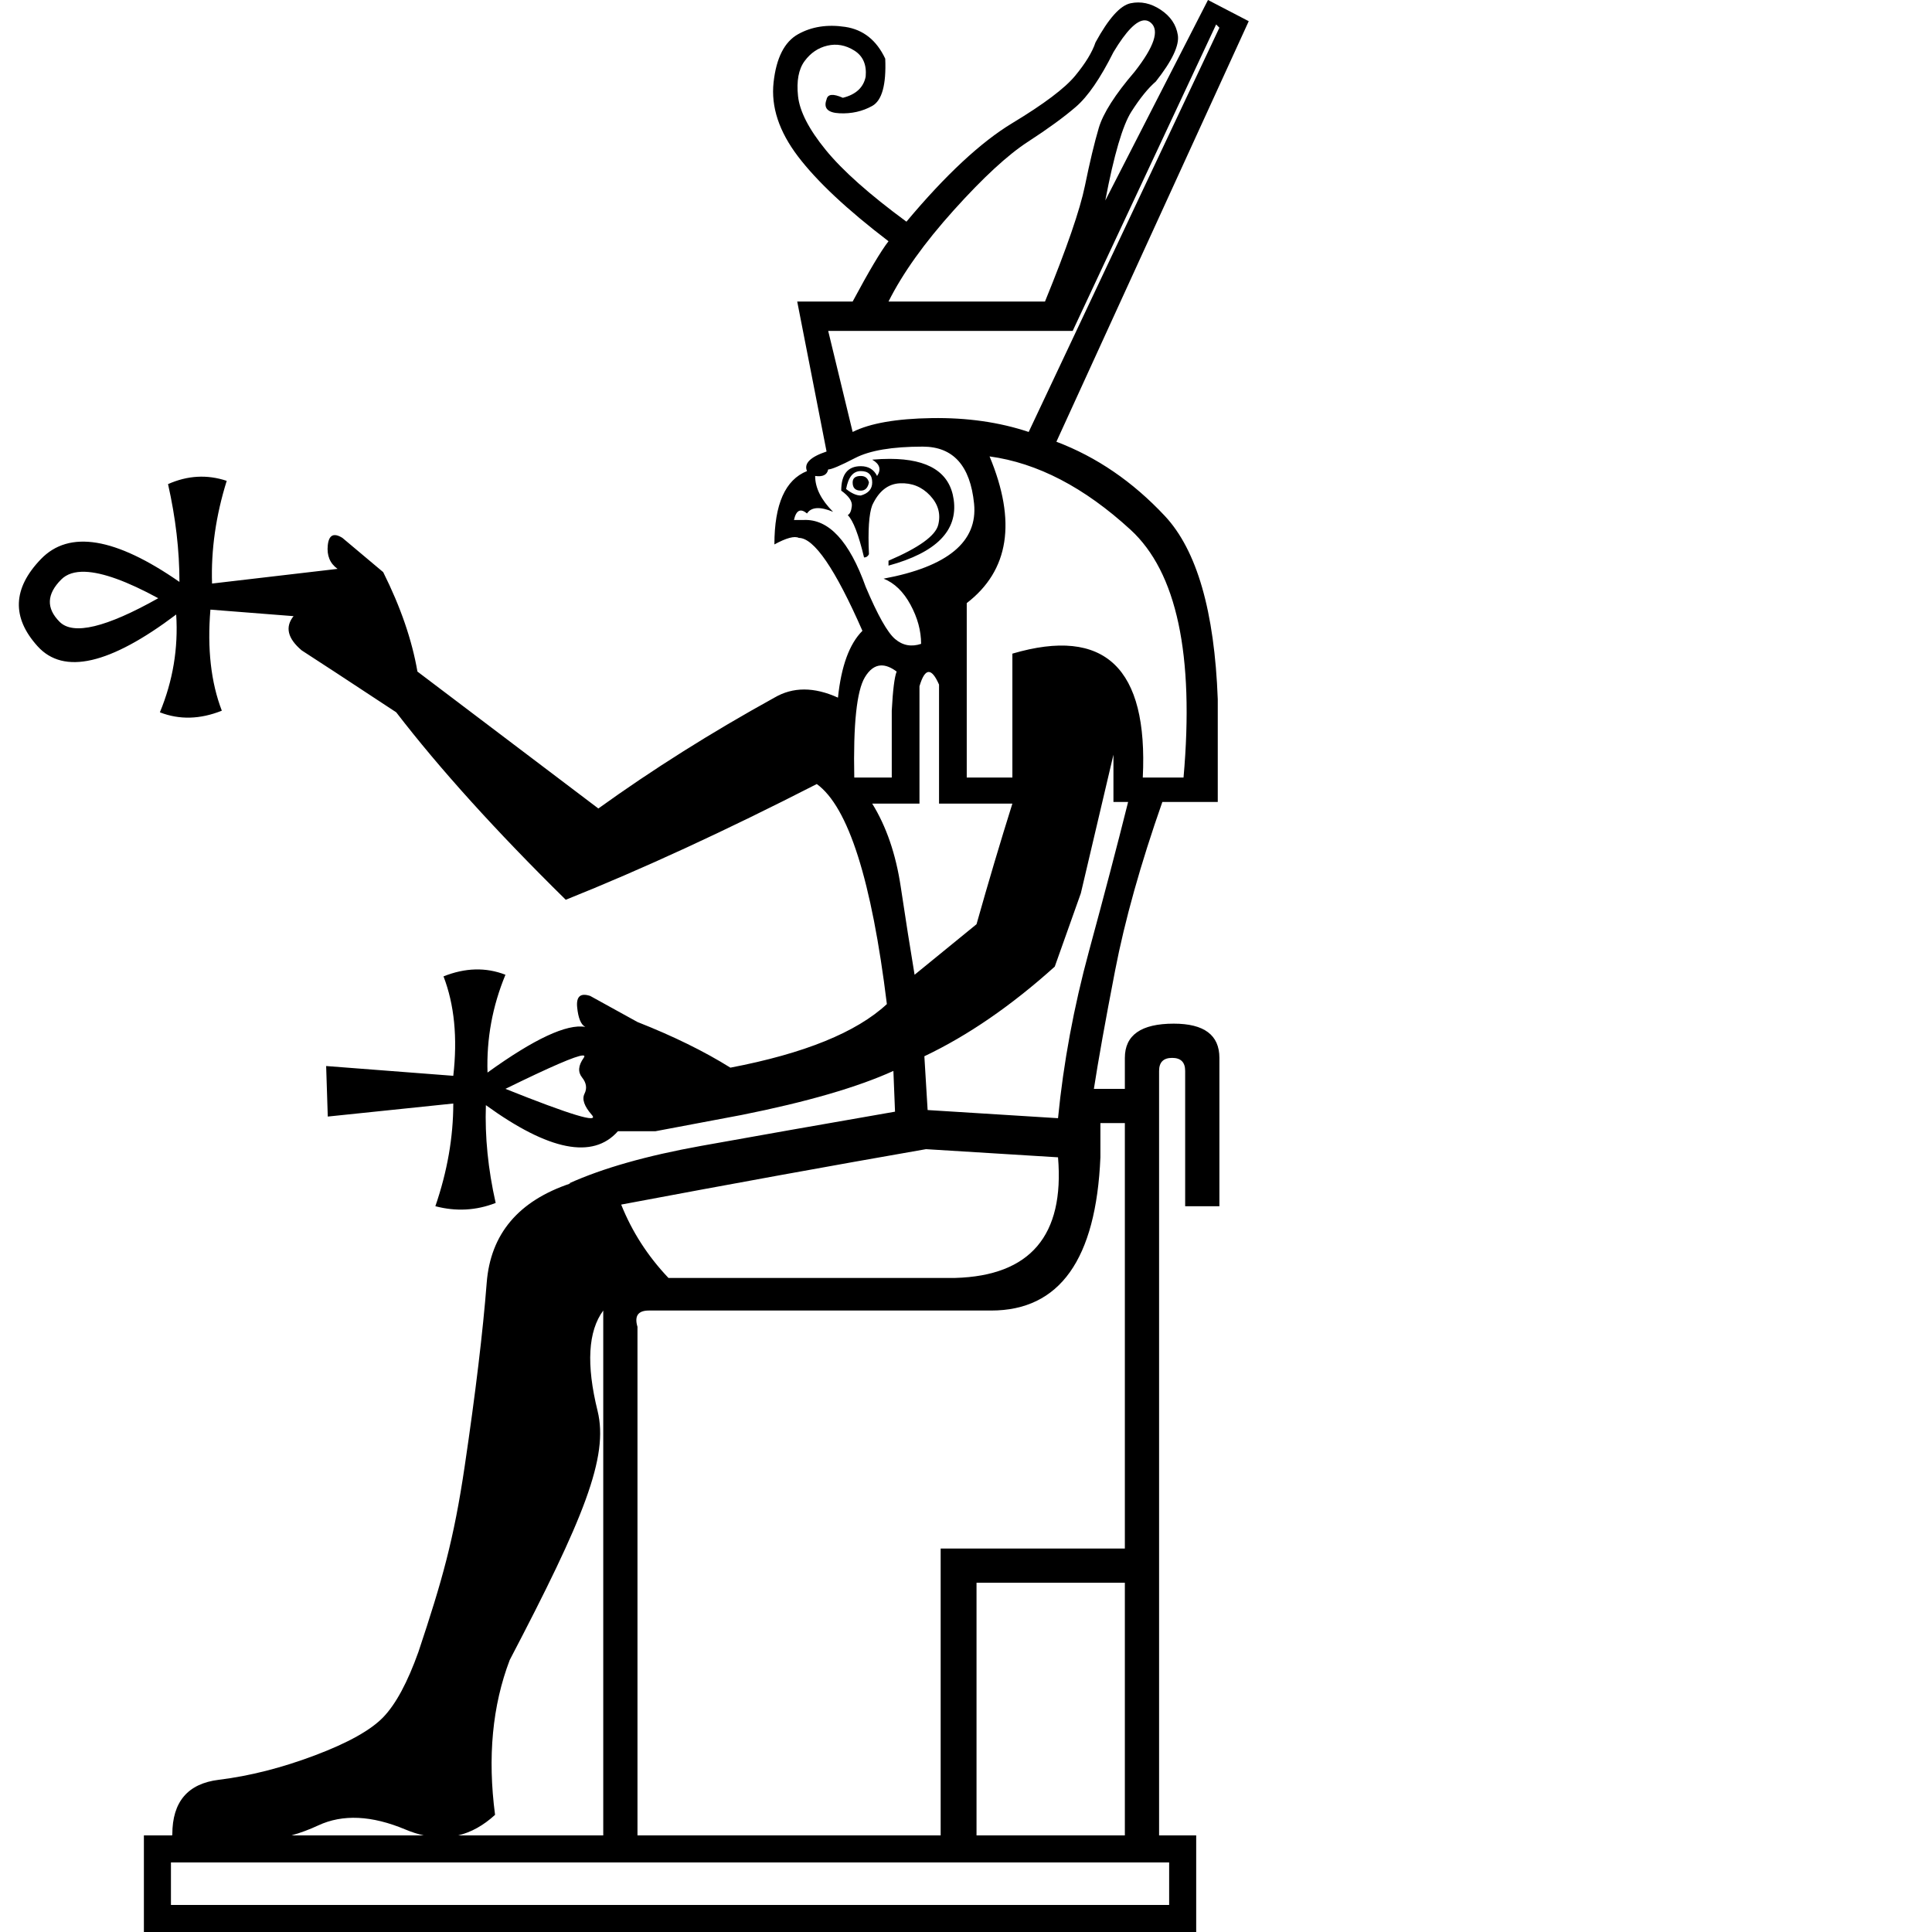
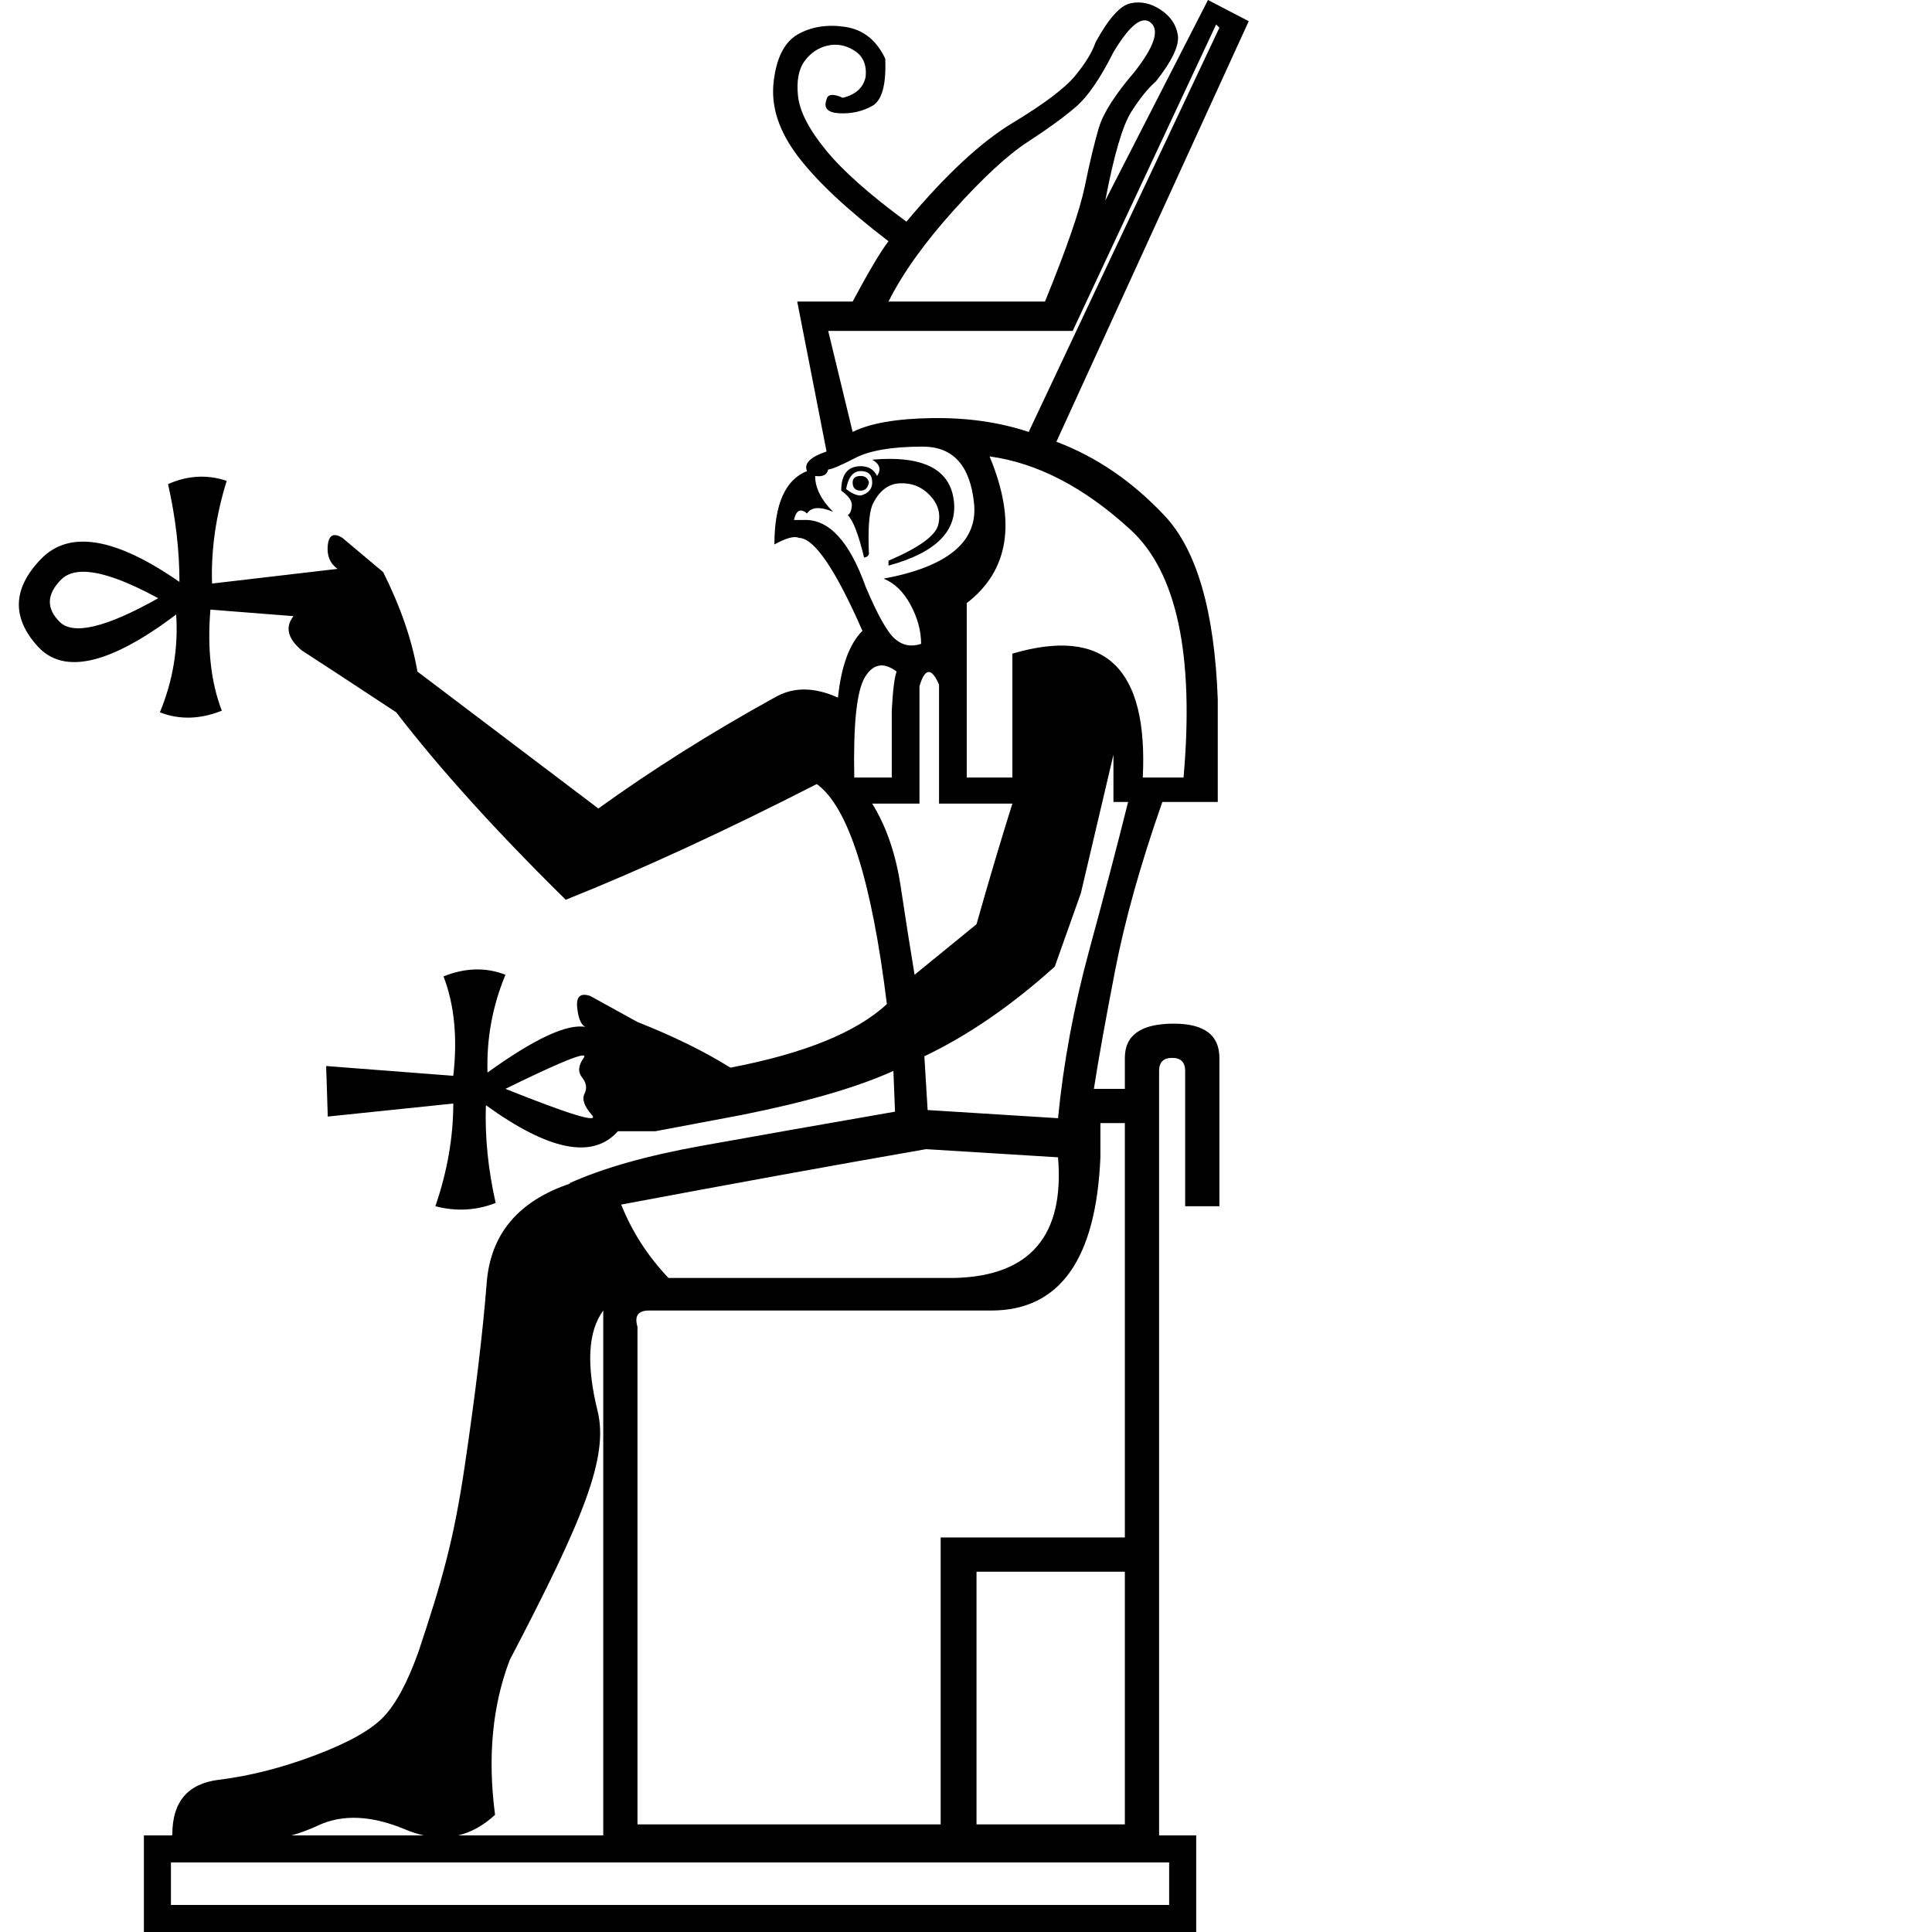
<svg xmlns="http://www.w3.org/2000/svg" width="1000" height="1000" version="1.1" id="svg1">
  <defs id="defs1" />
-   <path id="path1" style="fill:#000000;stroke:none;stroke-width:1" d="M 625.252 0 L 572.1 103.773 C 576.599 80.15 581.098 64.824 585.598 57.793 C 590.097 50.762 594.317 45.56 598.254 42.186 C 606.691 31.499 610.486 23.482 609.643 18.139 C 608.799 12.795 605.847 8.437 600.785 5.062 C 595.723 1.688 590.519 0.563 585.176 1.688 C 579.832 2.812 573.787 9.561 567.037 21.936 C 565.35 26.998 561.834 32.764 556.49 39.232 C 551.147 45.701 540.319 53.856 524.008 63.699 C 507.696 73.542 489.417 90.556 469.168 114.742 C 450.044 100.681 436.124 88.306 427.406 77.619 C 418.688 66.932 413.906 57.652 413.062 49.777 C 412.219 41.903 413.344 35.857 416.438 31.639 C 419.531 27.42 423.467 24.748 428.248 23.623 C 433.029 22.498 437.67 23.342 442.17 26.154 C 446.67 28.967 448.639 33.467 448.076 39.654 C 446.951 45.279 443.013 48.934 436.264 50.621 C 431.202 48.371 428.389 48.653 427.826 51.465 C 426.139 55.965 428.389 58.355 434.576 58.637 C 440.763 58.918 446.389 57.652 451.451 54.84 C 456.513 52.028 458.762 43.872 458.199 30.373 C 453.7 20.811 446.81 15.328 437.529 13.922 C 428.249 12.516 420.093 13.78 413.062 17.717 C 406.032 21.654 401.812 29.952 400.406 42.607 C 399 55.263 403.219 68.057 413.062 80.994 C 422.906 93.931 438.513 108.556 459.887 124.867 C 455.95 129.929 449.763 140.335 441.326 156.084 L 412.641 156.084 L 427.826 233.703 C 419.389 236.515 416.016 239.891 417.703 243.828 C 406.454 248.328 400.828 260.984 400.828 281.795 C 407.015 278.42 411.234 277.295 413.484 278.42 C 421.359 278.42 432.327 294.449 446.389 326.51 C 439.639 333.259 435.42 344.79 433.732 361.102 C 421.358 355.477 410.39 355.477 400.828 361.102 C 368.205 379.1 337.832 398.224 309.709 418.473 L 216.061 347.602 C 213.248 331.29 207.341 314.136 198.342 296.137 L 177.25 278.42 C 172.75 275.608 170.219 276.873 169.656 282.217 C 169.094 287.56 170.781 291.637 174.719 294.449 L 109.754 302.043 C 109.191 284.607 111.723 266.889 117.348 248.891 C 107.223 245.516 97.099 246.078 86.975 250.578 C 90.912 268.014 92.881 284.888 92.881 301.199 C 59.696 278.138 35.79 274.2 21.166 289.387 C 6.542 304.573 5.979 319.62 19.479 334.525 C 32.978 349.431 56.883 343.946 91.193 318.072 C 92.318 335.509 89.505 352.384 82.756 368.695 C 92.88 372.633 103.567 372.351 114.816 367.852 C 109.192 353.227 107.223 335.79 108.91 315.541 L 151.939 318.916 C 147.44 324.541 148.846 330.448 156.158 336.635 C 164.033 341.697 180.343 352.384 205.092 368.695 C 227.59 397.943 256.838 430.284 292.836 465.719 C 332.208 449.97 375.519 430.002 422.766 405.816 C 439.077 417.628 451.168 455.594 459.043 519.715 C 443.294 534.339 416.296 545.307 378.049 552.619 C 364.55 544.182 348.52 536.308 329.959 528.996 L 305.492 515.498 C 300.43 513.811 298.18 515.778 298.742 521.402 C 299.305 527.027 300.711 530.402 302.961 531.527 C 293.399 529.84 276.524 537.714 252.338 555.15 C 251.775 537.714 254.87 520.841 261.619 504.529 C 251.495 500.592 240.808 500.873 229.559 505.373 C 235.183 519.997 236.871 537.152 234.621 556.838 L 168.812 551.775 L 169.656 577.932 L 234.621 571.182 C 234.621 588.618 231.527 606.335 225.34 624.334 C 236.027 627.146 246.432 626.584 256.557 622.646 C 252.619 605.21 250.932 588.337 251.494 572.025 C 284.117 595.649 306.897 600.148 319.834 585.523 L 339.238 585.523 L 383.955 577.088 C 417.703 570.338 443.857 562.744 462.418 554.307 L 463.262 575.4 C 424.452 582.15 390.986 588.055 362.863 593.117 C 334.74 598.179 311.96 604.647 294.523 612.521 L 295.367 612.521 C 268.369 621.521 253.885 638.677 251.916 663.988 C 249.947 689.299 246.152 720.936 240.527 758.902 C 234.903 796.869 228.964 817.864 216.59 854.986 C 210.965 870.735 204.919 881.985 198.451 888.734 C 191.983 895.484 180.171 902.092 163.016 908.561 C 145.861 915.029 129.267 919.248 113.236 921.217 C 97.206 923.185 89.191 932.607 89.191 949.48 C 89.12 949.659 89.1 949.833 89.131 950 L 74.48 950 L 74.48 1000 L 619.148 1000 L 619.148 950 L 599.941 950 L 599.941 554.307 C 599.941 549.807 602.19 547.559 606.689 547.559 C 611.189 547.559 613.439 549.807 613.439 554.307 L 613.439 624.334 L 631.158 624.334 L 631.158 547.559 C 631.158 535.747 623.282 529.84 607.533 529.84 C 590.659 529.84 582.223 535.747 582.223 547.559 L 582.223 563.588 L 566.193 563.588 C 568.443 548.964 572.098 528.574 577.16 502.42 C 582.222 476.265 590.38 447.158 601.629 415.098 L 630.314 415.098 L 630.314 361.945 C 628.627 316.386 619.487 284.747 602.895 267.029 C 586.302 249.312 567.598 236.515 546.787 228.641 L 646.344 10.969 L 625.252 0 z M 592.486 10.52 C 593.659 10.52 594.738 10.951 595.723 11.812 C 600.222 15.75 597.409 24.186 587.285 37.123 C 577.161 48.935 570.974 58.637 568.725 66.23 C 566.475 73.824 564.084 83.807 561.553 96.182 C 559.022 108.556 552.132 128.523 540.883 156.084 L 459.887 156.084 C 467.199 141.46 478.448 125.71 493.635 108.836 C 508.821 91.962 521.618 80.152 532.023 73.402 C 542.429 66.653 550.725 60.605 556.912 55.262 C 563.099 49.918 569.567 40.497 576.316 26.998 C 582.908 16.012 588.298 10.52 592.486 10.52 z M 629.471 12.656 L 631.158 14.344 L 532.445 223.578 C 517.259 218.516 500.526 216.127 482.246 216.408 C 463.966 216.689 450.326 219.078 441.326 223.578 L 428.67 171.27 L 555.225 171.27 L 629.471 12.656 z M 477.605 231.172 C 493.354 231.172 502.213 241.015 504.182 260.701 C 506.15 280.387 490.541 293.325 457.355 299.512 C 462.98 301.762 467.621 306.26 471.277 313.01 C 474.933 319.759 476.762 326.51 476.762 333.26 C 471.7 334.947 467.199 334.103 463.262 330.729 C 459.324 327.354 454.263 318.355 448.076 303.73 C 439.639 280.107 428.952 268.576 416.016 269.139 L 410.953 269.139 C 412.078 264.077 414.328 262.951 417.703 265.764 C 419.953 262.389 424.452 262.108 431.201 264.92 C 425.014 258.733 421.922 252.546 421.922 246.359 C 425.859 246.922 428.107 245.797 428.67 242.984 C 430.357 242.984 434.999 241.015 442.592 237.078 C 450.185 233.141 461.856 231.172 477.605 231.172 z M 512.197 236.234 C 536.946 239.609 561.271 252.265 585.176 274.201 C 609.08 296.137 618.22 338.883 612.596 402.441 L 591.504 402.441 C 594.316 345.633 571.817 324.261 524.008 338.322 L 524.008 402.441 L 500.385 402.441 L 500.385 312.166 C 522.321 295.292 526.259 269.982 512.197 236.234 z M 460.6 237.506 C 457.735 237.501 454.685 237.641 451.451 237.922 C 455.388 240.172 456.232 242.985 453.982 246.359 C 452.295 242.985 449.482 241.297 445.545 241.297 C 438.795 241.297 435.42 245.514 435.42 253.951 C 439.357 256.764 441.186 259.436 440.904 261.967 C 440.623 264.498 439.92 266.045 438.795 266.607 C 441.607 269.42 444.42 276.731 447.232 288.543 C 448.357 288.543 449.201 287.98 449.764 286.855 C 449.201 274.481 449.764 266.045 451.451 261.545 C 454.826 254.233 459.606 250.437 465.793 250.156 C 471.98 249.875 477.184 251.983 481.402 256.482 C 485.621 260.982 487.027 266.045 485.621 271.67 C 484.215 277.295 475.636 283.481 459.887 290.23 L 459.887 292.762 C 484.635 286.012 495.885 274.622 493.635 258.592 C 491.666 244.565 480.655 237.537 460.6 237.506 z M 445.545 243.828 C 449.482 243.828 451.451 245.797 451.451 249.734 C 451.451 253.109 449.482 255.358 445.545 256.482 C 443.295 256.482 440.763 255.357 437.951 253.107 C 439.076 246.92 441.608 243.828 445.545 243.828 z M 445.545 246.359 C 442.733 246.359 441.326 247.485 441.326 249.734 C 441.326 252.547 442.733 253.951 445.545 253.951 C 447.795 253.951 449.201 252.547 449.764 249.734 C 449.201 247.485 447.795 246.359 445.545 246.359 z M 44.111 295.959 C 53.141 296.289 65.741 300.848 81.912 309.637 C 54.914 324.823 37.9 328.9 30.869 321.869 C 23.838 314.838 24.12 307.527 31.713 299.934 C 34.56 297.086 38.693 295.761 44.111 295.959 z M 455.975 344.43 C 458.443 344.33 461.153 345.387 464.105 347.602 C 462.981 350.414 462.137 357.165 461.574 367.852 L 461.574 402.441 L 442.17 402.441 C 441.607 374.881 443.436 357.585 447.654 350.555 C 450.027 346.6 452.801 344.558 455.975 344.43 z M 480.717 347.807 C 482.36 347.811 484.136 349.992 486.043 354.352 L 486.043 415.941 L 524.008 415.941 C 517.821 435.628 511.634 456.439 505.447 478.375 L 473.387 504.529 C 471.137 491.03 468.746 475.845 466.215 458.971 C 463.684 442.097 458.763 427.753 451.451 415.941 L 475.918 415.941 L 475.918 355.195 C 477.368 350.265 478.968 347.802 480.717 347.807 z M 576.316 390.631 L 576.316 415.098 L 583.91 415.098 C 578.286 437.596 571.537 463.328 563.662 492.295 C 555.788 521.262 550.443 550.09 547.631 578.775 L 480.137 574.557 L 478.449 546.715 C 500.948 536.028 523.447 520.559 545.945 500.311 L 559.443 462.344 L 576.316 390.631 z M 301.621 546.307 C 302.567 546.28 302.732 546.697 302.117 547.559 C 299.305 551.496 299.024 554.869 301.273 557.682 C 303.523 560.494 303.945 563.307 302.539 566.119 C 301.133 568.931 302.399 572.588 306.336 577.088 C 310.273 581.588 295.367 577.087 261.619 563.588 C 284.909 552.163 298.243 546.403 301.621 546.307 z M 569.568 581.305 L 582.223 581.305 L 582.223 801.51 L 486.885 801.51 L 486.885 950 L 329.959 950 L 329.959 686.768 C 328.272 681.143 330.241 678.33 335.865 678.33 L 513.041 678.33 C 548.476 678.33 567.319 651.895 569.568 599.023 L 569.568 581.305 z M 479.293 594.805 L 547.631 599.023 C 551.006 639.521 533.288 660.332 494.479 661.457 L 345.988 661.457 C 335.301 650.208 327.146 637.552 321.521 623.49 C 378.33 612.803 430.921 603.242 479.293 594.805 z M 312.24 678.33 L 312.24 950 L 237.168 950 C 243.912 948.379 250.271 944.831 256.244 939.355 C 252.307 909.545 254.837 882.828 263.836 859.205 C 302.083 786.085 315.195 754.121 309.289 730.217 C 303.383 706.312 304.366 689.017 312.24 678.33 z M 505.447 819.227 L 582.223 819.227 L 582.223 950 L 505.447 950 L 505.447 819.227 z M 185.479 940.938 C 193.001 941.289 201.122 943.293 209.84 946.949 C 213.071 948.304 216.234 949.321 219.33 950 L 150.9 950 C 155.625 948.65 160.225 946.93 164.703 944.84 C 171.031 941.887 177.956 940.586 185.479 940.938 z M 88.48 964 L 605.148 964 L 605.148 986 L 88.48 986 L 88.48 964 z " />
+   <path id="path1" style="fill:#000000;stroke:none;stroke-width:1" d="M 625.252 0 L 572.1 103.773 C 576.599 80.15 581.098 64.824 585.598 57.793 C 590.097 50.762 594.317 45.56 598.254 42.186 C 606.691 31.499 610.486 23.482 609.643 18.139 C 608.799 12.795 605.847 8.437 600.785 5.062 C 595.723 1.688 590.519 0.563 585.176 1.688 C 579.832 2.812 573.787 9.561 567.037 21.936 C 565.35 26.998 561.834 32.764 556.49 39.232 C 551.147 45.701 540.319 53.856 524.008 63.699 C 507.696 73.542 489.417 90.556 469.168 114.742 C 450.044 100.681 436.124 88.306 427.406 77.619 C 418.688 66.932 413.906 57.652 413.062 49.777 C 412.219 41.903 413.344 35.857 416.438 31.639 C 419.531 27.42 423.467 24.748 428.248 23.623 C 433.029 22.498 437.67 23.342 442.17 26.154 C 446.67 28.967 448.639 33.467 448.076 39.654 C 446.951 45.279 443.013 48.934 436.264 50.621 C 431.202 48.371 428.389 48.653 427.826 51.465 C 426.139 55.965 428.389 58.355 434.576 58.637 C 440.763 58.918 446.389 57.652 451.451 54.84 C 456.513 52.028 458.762 43.872 458.199 30.373 C 453.7 20.811 446.81 15.328 437.529 13.922 C 428.249 12.516 420.093 13.78 413.062 17.717 C 406.032 21.654 401.812 29.952 400.406 42.607 C 399 55.263 403.219 68.057 413.062 80.994 C 422.906 93.931 438.513 108.556 459.887 124.867 C 455.95 129.929 449.763 140.335 441.326 156.084 L 412.641 156.084 L 427.826 233.703 C 419.389 236.515 416.016 239.891 417.703 243.828 C 406.454 248.328 400.828 260.984 400.828 281.795 C 407.015 278.42 411.234 277.295 413.484 278.42 C 421.359 278.42 432.327 294.449 446.389 326.51 C 439.639 333.259 435.42 344.79 433.732 361.102 C 421.358 355.477 410.39 355.477 400.828 361.102 C 368.205 379.1 337.832 398.224 309.709 418.473 L 216.061 347.602 C 213.248 331.29 207.341 314.136 198.342 296.137 L 177.25 278.42 C 172.75 275.608 170.219 276.873 169.656 282.217 C 169.094 287.56 170.781 291.637 174.719 294.449 L 109.754 302.043 C 109.191 284.607 111.723 266.889 117.348 248.891 C 107.223 245.516 97.099 246.078 86.975 250.578 C 90.912 268.014 92.881 284.888 92.881 301.199 C 59.696 278.138 35.79 274.2 21.166 289.387 C 6.542 304.573 5.979 319.62 19.479 334.525 C 32.978 349.431 56.883 343.946 91.193 318.072 C 92.318 335.509 89.505 352.384 82.756 368.695 C 92.88 372.633 103.567 372.351 114.816 367.852 C 109.192 353.227 107.223 335.79 108.91 315.541 L 151.939 318.916 C 147.44 324.541 148.846 330.448 156.158 336.635 C 164.033 341.697 180.343 352.384 205.092 368.695 C 227.59 397.943 256.838 430.284 292.836 465.719 C 332.208 449.97 375.519 430.002 422.766 405.816 C 439.077 417.628 451.168 455.594 459.043 519.715 C 443.294 534.339 416.296 545.307 378.049 552.619 C 364.55 544.182 348.52 536.308 329.959 528.996 L 305.492 515.498 C 300.43 513.811 298.18 515.778 298.742 521.402 C 299.305 527.027 300.711 530.402 302.961 531.527 C 293.399 529.84 276.524 537.714 252.338 555.15 C 251.775 537.714 254.87 520.841 261.619 504.529 C 251.495 500.592 240.808 500.873 229.559 505.373 C 235.183 519.997 236.871 537.152 234.621 556.838 L 168.812 551.775 L 169.656 577.932 L 234.621 571.182 C 234.621 588.618 231.527 606.335 225.34 624.334 C 236.027 627.146 246.432 626.584 256.557 622.646 C 252.619 605.21 250.932 588.337 251.494 572.025 C 284.117 595.649 306.897 600.148 319.834 585.523 L 339.238 585.523 L 383.955 577.088 C 417.703 570.338 443.857 562.744 462.418 554.307 L 463.262 575.4 C 424.452 582.15 390.986 588.055 362.863 593.117 C 334.74 598.179 311.96 604.647 294.523 612.521 L 295.367 612.521 C 268.369 621.521 253.885 638.677 251.916 663.988 C 249.947 689.299 246.152 720.936 240.527 758.902 C 234.903 796.869 228.964 817.864 216.59 854.986 C 210.965 870.735 204.919 881.985 198.451 888.734 C 191.983 895.484 180.171 902.092 163.016 908.561 C 145.861 915.029 129.267 919.248 113.236 921.217 C 97.206 923.185 89.191 932.607 89.191 949.48 C 89.12 949.659 89.1 949.833 89.131 950 L 74.48 950 L 74.48 1000 L 619.148 1000 L 619.148 950 L 599.941 950 L 599.941 554.307 C 599.941 549.807 602.19 547.559 606.689 547.559 C 611.189 547.559 613.439 549.807 613.439 554.307 L 613.439 624.334 L 631.158 624.334 L 631.158 547.559 C 631.158 535.747 623.282 529.84 607.533 529.84 C 590.659 529.84 582.223 535.747 582.223 547.559 L 582.223 563.588 L 566.193 563.588 C 568.443 548.964 572.098 528.574 577.16 502.42 C 582.222 476.265 590.38 447.158 601.629 415.098 L 630.314 415.098 L 630.314 361.945 C 628.627 316.386 619.487 284.747 602.895 267.029 C 586.302 249.312 567.598 236.515 546.787 228.641 L 646.344 10.969 L 625.252 0 z M 592.486 10.52 C 593.659 10.52 594.738 10.951 595.723 11.812 C 600.222 15.75 597.409 24.186 587.285 37.123 C 577.161 48.935 570.974 58.637 568.725 66.23 C 566.475 73.824 564.084 83.807 561.553 96.182 C 559.022 108.556 552.132 128.523 540.883 156.084 L 459.887 156.084 C 467.199 141.46 478.448 125.71 493.635 108.836 C 508.821 91.962 521.618 80.152 532.023 73.402 C 542.429 66.653 550.725 60.605 556.912 55.262 C 563.099 49.918 569.567 40.497 576.316 26.998 C 582.908 16.012 588.298 10.52 592.486 10.52 z M 629.471 12.656 L 631.158 14.344 L 532.445 223.578 C 517.259 218.516 500.526 216.127 482.246 216.408 C 463.966 216.689 450.326 219.078 441.326 223.578 L 428.67 171.27 L 555.225 171.27 L 629.471 12.656 z M 477.605 231.172 C 493.354 231.172 502.213 241.015 504.182 260.701 C 506.15 280.387 490.541 293.325 457.355 299.512 C 462.98 301.762 467.621 306.26 471.277 313.01 C 474.933 319.759 476.762 326.51 476.762 333.26 C 471.7 334.947 467.199 334.103 463.262 330.729 C 459.324 327.354 454.263 318.355 448.076 303.73 C 439.639 280.107 428.952 268.576 416.016 269.139 L 410.953 269.139 C 412.078 264.077 414.328 262.951 417.703 265.764 C 419.953 262.389 424.452 262.108 431.201 264.92 C 425.014 258.733 421.922 252.546 421.922 246.359 C 425.859 246.922 428.107 245.797 428.67 242.984 C 430.357 242.984 434.999 241.015 442.592 237.078 C 450.185 233.141 461.856 231.172 477.605 231.172 z M 512.197 236.234 C 536.946 239.609 561.271 252.265 585.176 274.201 C 609.08 296.137 618.22 338.883 612.596 402.441 L 591.504 402.441 C 594.316 345.633 571.817 324.261 524.008 338.322 L 524.008 402.441 L 500.385 402.441 L 500.385 312.166 C 522.321 295.292 526.259 269.982 512.197 236.234 z M 460.6 237.506 C 457.735 237.501 454.685 237.641 451.451 237.922 C 455.388 240.172 456.232 242.985 453.982 246.359 C 452.295 242.985 449.482 241.297 445.545 241.297 C 438.795 241.297 435.42 245.514 435.42 253.951 C 439.357 256.764 441.186 259.436 440.904 261.967 C 440.623 264.498 439.92 266.045 438.795 266.607 C 441.607 269.42 444.42 276.731 447.232 288.543 C 448.357 288.543 449.201 287.98 449.764 286.855 C 449.201 274.481 449.764 266.045 451.451 261.545 C 454.826 254.233 459.606 250.437 465.793 250.156 C 471.98 249.875 477.184 251.983 481.402 256.482 C 485.621 260.982 487.027 266.045 485.621 271.67 C 484.215 277.295 475.636 283.481 459.887 290.23 L 459.887 292.762 C 484.635 286.012 495.885 274.622 493.635 258.592 C 491.666 244.565 480.655 237.537 460.6 237.506 z M 445.545 243.828 C 449.482 243.828 451.451 245.797 451.451 249.734 C 451.451 253.109 449.482 255.358 445.545 256.482 C 443.295 256.482 440.763 255.357 437.951 253.107 C 439.076 246.92 441.608 243.828 445.545 243.828 z M 445.545 246.359 C 442.733 246.359 441.326 247.485 441.326 249.734 C 441.326 252.547 442.733 253.951 445.545 253.951 C 447.795 253.951 449.201 252.547 449.764 249.734 C 449.201 247.485 447.795 246.359 445.545 246.359 z M 44.111 295.959 C 53.141 296.289 65.741 300.848 81.912 309.637 C 54.914 324.823 37.9 328.9 30.869 321.869 C 23.838 314.838 24.12 307.527 31.713 299.934 C 34.56 297.086 38.693 295.761 44.111 295.959 z M 455.975 344.43 C 458.443 344.33 461.153 345.387 464.105 347.602 C 462.981 350.414 462.137 357.165 461.574 367.852 L 461.574 402.441 L 442.17 402.441 C 441.607 374.881 443.436 357.585 447.654 350.555 C 450.027 346.6 452.801 344.558 455.975 344.43 z M 480.717 347.807 C 482.36 347.811 484.136 349.992 486.043 354.352 L 486.043 415.941 L 524.008 415.941 C 517.821 435.628 511.634 456.439 505.447 478.375 L 473.387 504.529 C 471.137 491.03 468.746 475.845 466.215 458.971 C 463.684 442.097 458.763 427.753 451.451 415.941 L 475.918 415.941 L 475.918 355.195 C 477.368 350.265 478.968 347.802 480.717 347.807 z M 576.316 390.631 L 576.316 415.098 L 583.91 415.098 C 578.286 437.596 571.537 463.328 563.662 492.295 C 555.788 521.262 550.443 550.09 547.631 578.775 L 480.137 574.557 L 478.449 546.715 C 500.948 536.028 523.447 520.559 545.945 500.311 L 559.443 462.344 L 576.316 390.631 z M 301.621 546.307 C 302.567 546.28 302.732 546.697 302.117 547.559 C 299.305 551.496 299.024 554.869 301.273 557.682 C 303.523 560.494 303.945 563.307 302.539 566.119 C 301.133 568.931 302.399 572.588 306.336 577.088 C 310.273 581.588 295.367 577.087 261.619 563.588 C 284.909 552.163 298.243 546.403 301.621 546.307 z M 569.568 581.305 L 582.223 581.305 L 582.223 795.793 L 486.885 795.793 L 486.885 944.283 L 329.959 944.283 L 329.959 686.768 C 328.272 681.143 330.241 678.33 335.865 678.33 L 513.041 678.33 C 548.476 678.33 567.319 651.895 569.568 599.023 L 569.568 581.305 z M 479.293 594.805 L 547.631 599.023 C 551.006 639.521 533.288 660.332 494.479 661.457 L 345.988 661.457 C 335.301 650.208 327.146 637.552 321.521 623.49 C 378.33 612.803 430.921 603.242 479.293 594.805 z M 312.24 678.33 L 312.24 950 L 237.172 950 C 243.915 948.379 250.272 944.83 256.244 939.355 C 252.307 909.545 254.837 882.828 263.836 859.205 C 302.083 786.085 315.195 754.121 309.289 730.217 C 303.383 706.312 304.366 689.017 312.24 678.33 z M 505.447 813.51 L 582.223 813.51 L 582.223 944.283 L 505.447 944.283 L 505.447 813.51 z M 185.479 940.938 C 193.001 941.289 201.122 943.293 209.84 946.949 C 213.07 948.304 216.233 949.321 219.328 950 L 150.9 950 C 155.624 948.65 160.226 946.929 164.703 944.84 C 171.031 941.887 177.956 940.586 185.479 940.938 z M 88.48 964 L 605.148 964 L 605.148 986 L 88.48 986 L 88.48 964 z " />
</svg>
